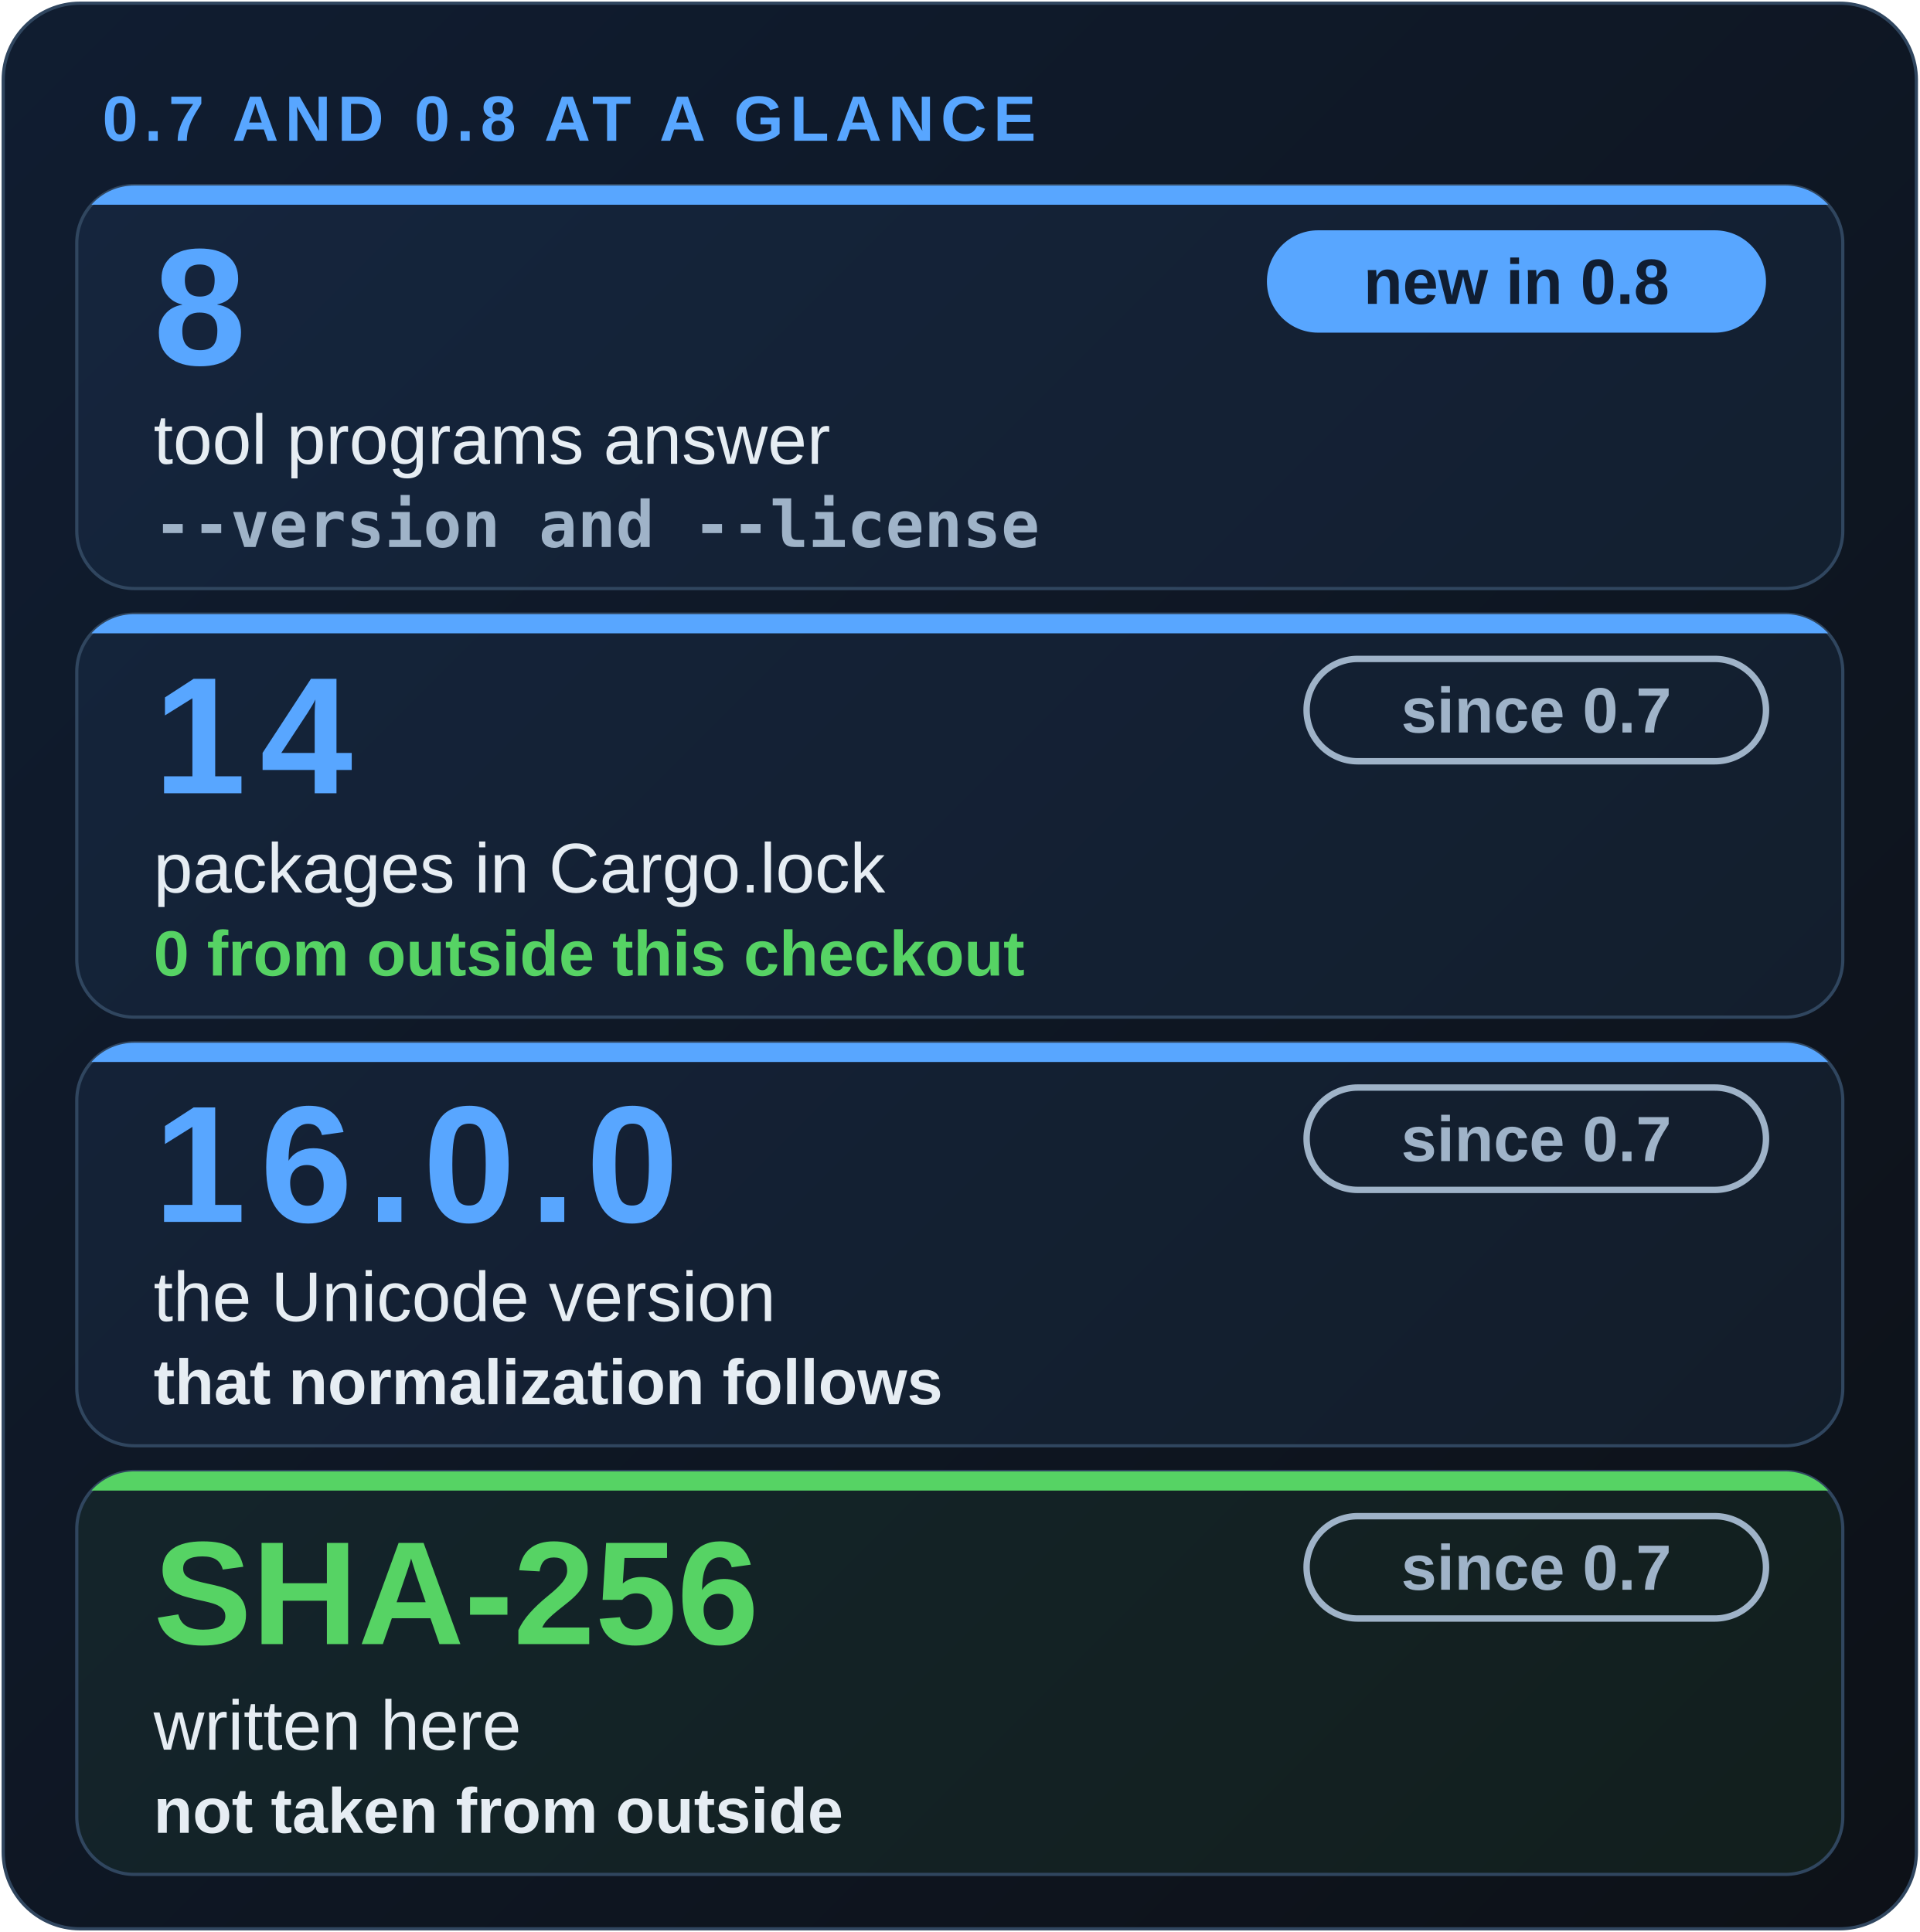
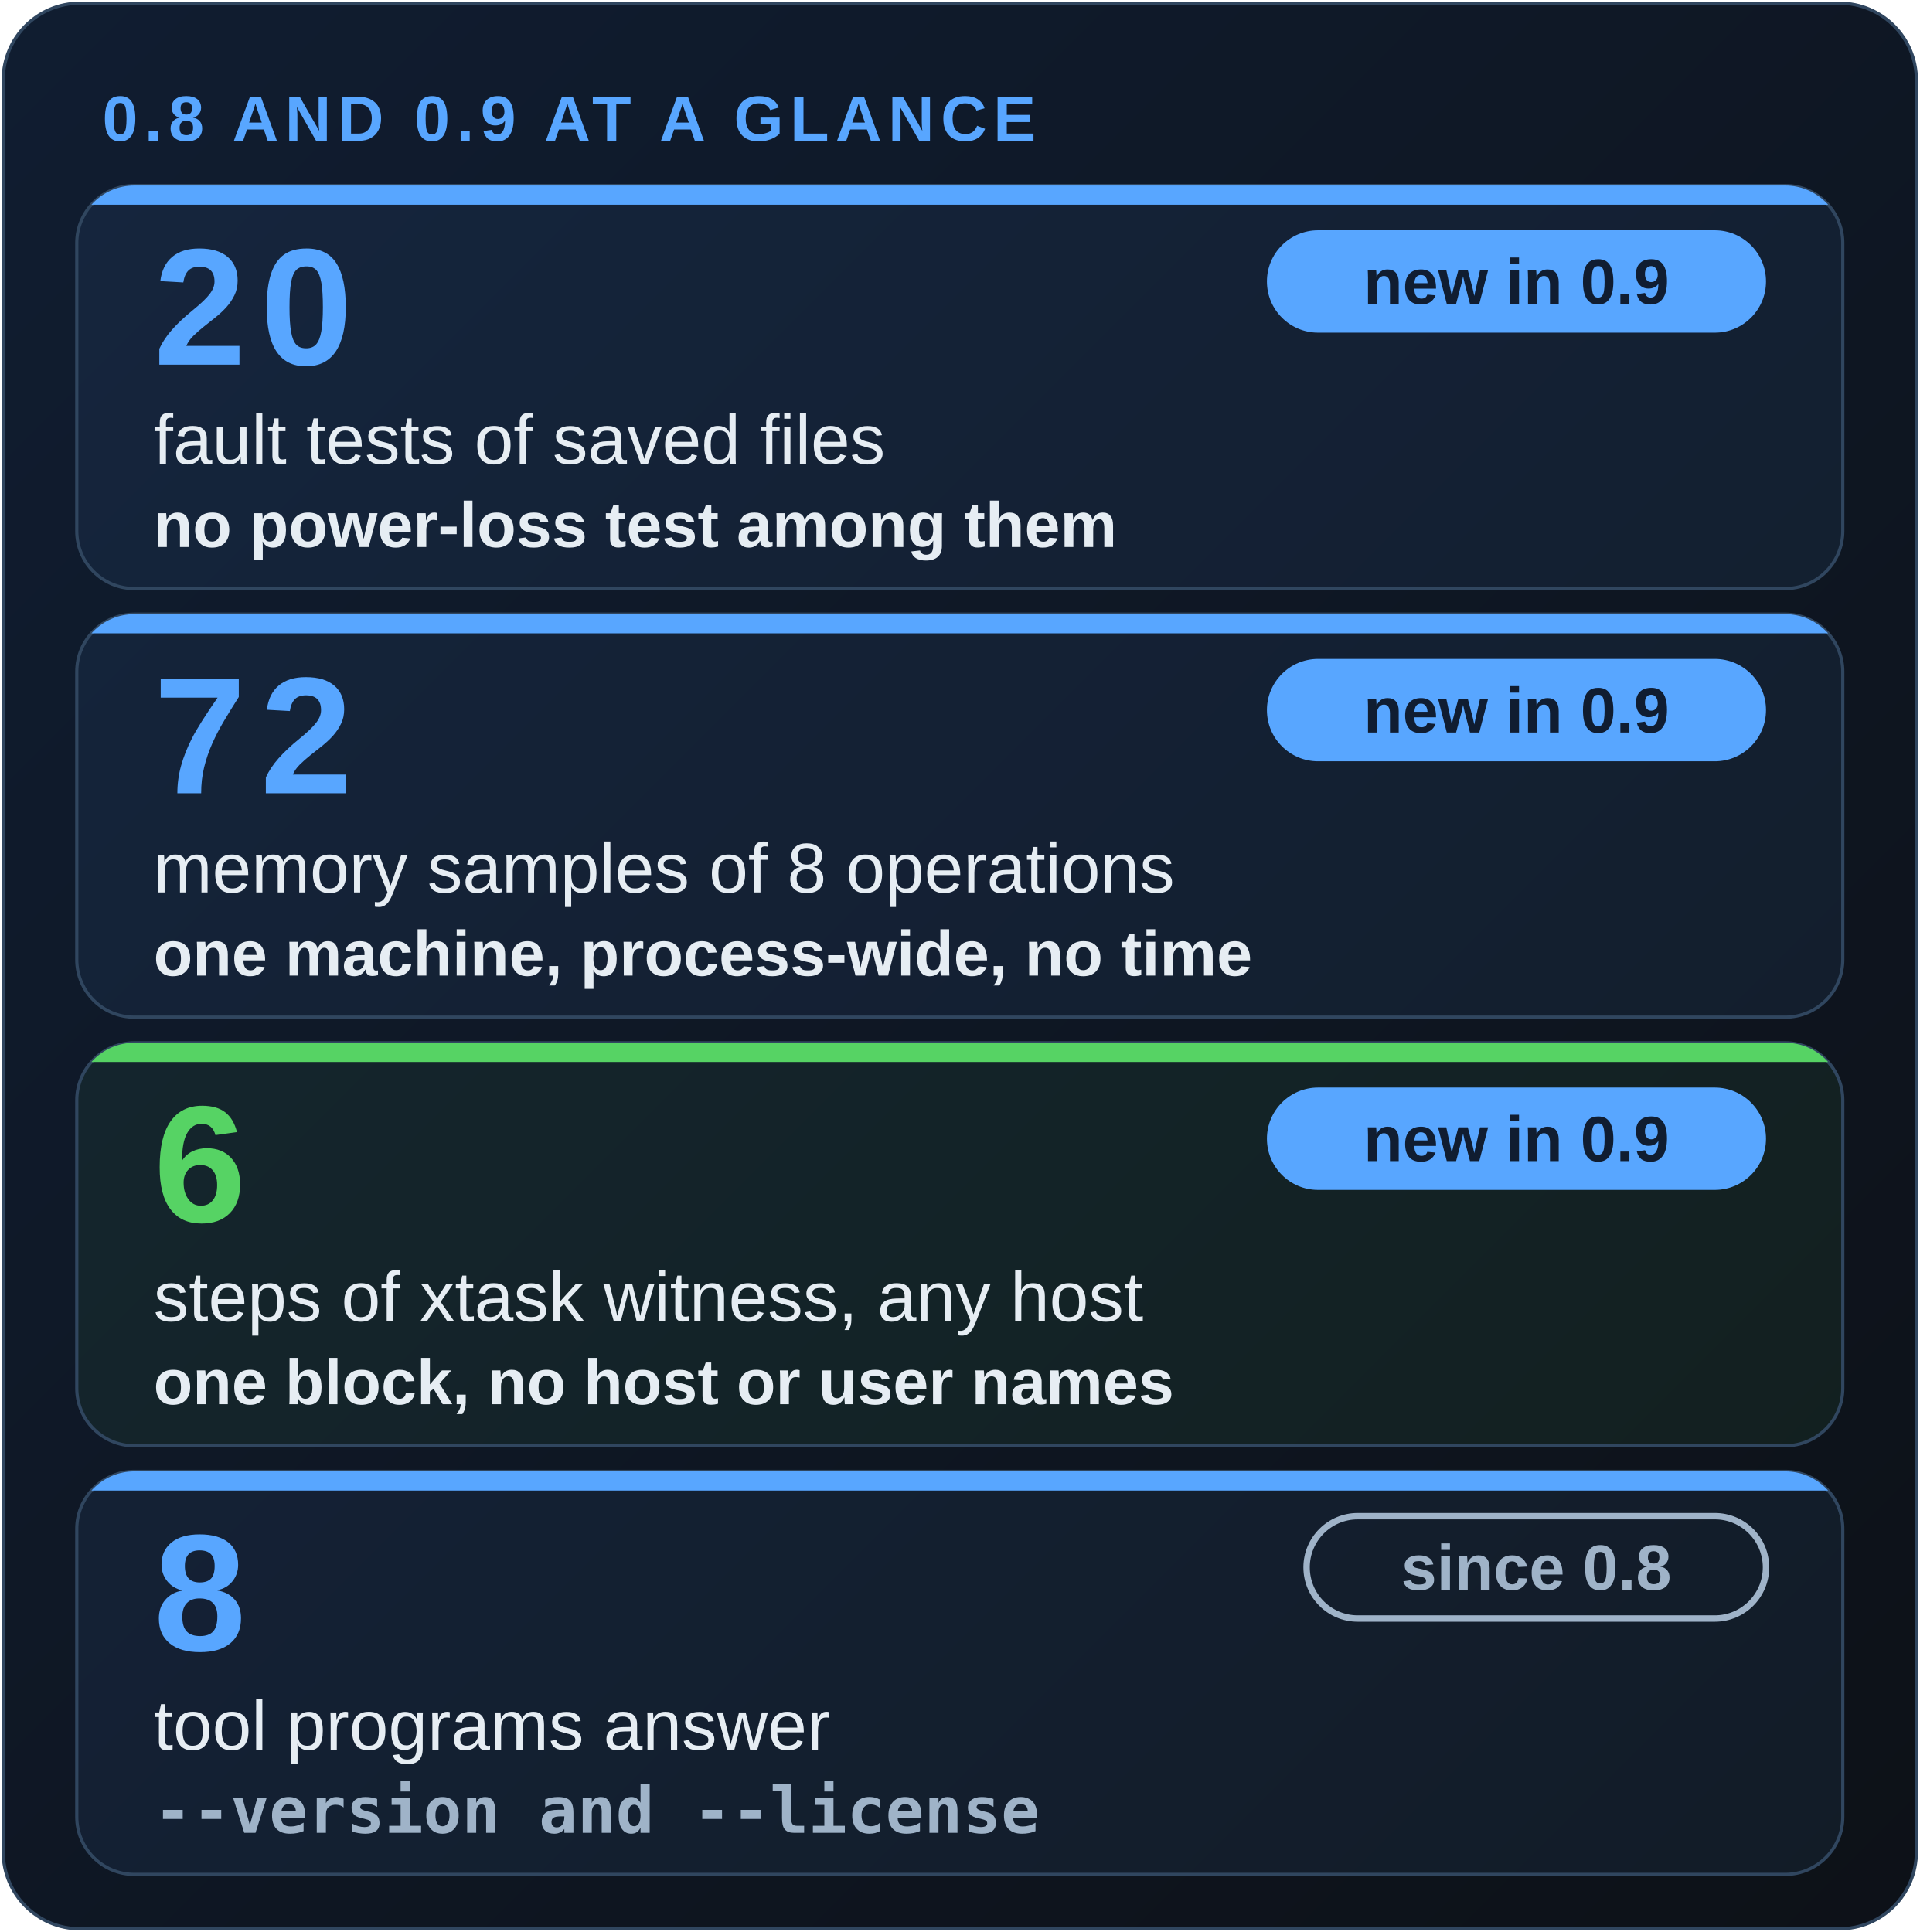
<svg xmlns="http://www.w3.org/2000/svg" width="600" height="604" viewBox="0 0 600 604" role="img" aria-labelledby="t d">
  <style>
svg{font-size:20px}
text{font-family:Arial,Helvetica,sans-serif;fill:#e6edf3}
.mono{font-family:ui-monospace,Consolas,"DejaVu Sans Mono",monospace;fill:#9fb3c8}
.kick{font-size:20px;font-weight:700;letter-spacing:2px;fill:#58a6ff}
- .gt{animation:gprise .7s cubic-bezier(.2,.8,.2,1) both}.gp{animation:gppop .8s cubic-bezier(.2,.8,.2,1) both;transform-box:fill-box;transform-origin:left bottom}.rl{animation-duration:1.4s;animation-timing-function:cubic-bezier(.2,.8,.2,1);animation-fill-mode:both}.ro52s8{animation-name:ro52s8}@keyframes ro52s8{from{transform:translateY(457.6px)}}.ro52s1{animation-name:ro52s1}@keyframes ro52s1{from{transform:translateY(57.2px)}}.ro52s4{animation-name:ro52s4}@keyframes ro52s4{from{transform:translateY(228.8px)}}.ro52s6{animation-name:ro52s6}@keyframes ro52s6{from{transform:translateY(343.2px)}}.ro52s10{animation-name:ro52s10}@keyframes ro52s10{from{transform:translateY(572.0px)}}@keyframes gprise{from{opacity:0;transform:translateY(26px)}to{opacity:1;transform:none}}@keyframes gppop{0%{opacity:0;transform:scale(.6)}70%{opacity:1;transform:scale(1.06)}to{opacity:1;transform:none}}.mut{fill:#9fb3c8}.b{font-weight:700}@media (prefers-reduced-motion:reduce){.gt,.gp,.rl,.ro52s8,.ro52s1,.ro52s4,.ro52s6,.ro52s10{animation:none}}
+ .gt{animation:gprise .7s cubic-bezier(.2,.8,.2,1) both}.gp{animation:gppop .8s cubic-bezier(.2,.8,.2,1) both;transform-box:fill-box;transform-origin:left bottom}.rl{animation-duration:1.4s;animation-timing-function:cubic-bezier(.2,.8,.2,1);animation-fill-mode:both}.ro52s2{animation-name:ro52s2}@keyframes ro52s2{from{transform:translateY(114.4px)}}.ro52s10{animation-name:ro52s10}@keyframes ro52s10{from{transform:translateY(572.0px)}}.ro52s7{animation-name:ro52s7}@keyframes ro52s7{from{transform:translateY(400.4px)}}.ro52s6{animation-name:ro52s6}@keyframes ro52s6{from{transform:translateY(343.2px)}}.ro52s8{animation-name:ro52s8}@keyframes ro52s8{from{transform:translateY(457.6px)}}@keyframes gprise{from{opacity:0;transform:translateY(26px)}to{opacity:1;transform:none}}@keyframes gppop{0%{opacity:0;transform:scale(.6)}70%{opacity:1;transform:scale(1.06)}to{opacity:1;transform:none}}.mut{fill:#9fb3c8}.b{font-weight:700}@media (prefers-reduced-motion:reduce){.gt,.gp,.rl,.ro52s2,.ro52s10,.ro52s7,.ro52s6,.ro52s8{animation:none}}
</style>
  <defs>
    <linearGradient id="bg" x2="1" y2="1">
      <stop stop-color="#101d31" />
      <stop offset="1" stop-color="#0d1117" />
    </linearGradient>
    <clipPath id="card">
      <rect x="1" y="1" width="598" height="602" rx="24" />
    </clipPath>
  </defs>
  <rect x="1" y="1" width="598" height="602" rx="24" fill="url(#bg)" stroke="#30465f" />
-   <text class="kick" x="32" y="44">0.7 AND 0.8 AT A GLANCE</text>
+   <text class="kick" x="32" y="44">0.8 AND 0.9 AT A GLANCE</text>
  <g class="gt" style="animation-delay:0.15s">
    <clipPath id="gptile0">
      <rect x="24" y="58" width="552" height="126" rx="18" />
    </clipPath>
    <rect x="24" y="58" width="552" height="126" rx="18" fill="#58a6ff" fill-opacity=".07" stroke="#30465f" />
    <rect x="24" y="58" width="552" height="6" fill="#58a6ff" clip-path="url(#gptile0)" />
    <rect x="396.0" y="72" width="156.0" height="32" rx="16" fill="#58a6ff" />
-     <text x="474.0" y="95" font-size="20" class="b" text-anchor="middle" style="fill:#101d31">new in 0.8</text>
-     <g class="roll" aria-label="8" font-size="52" font-weight="700" style="fill:#58a6ff">
+     <text x="474.0" y="95" font-size="20" class="b" text-anchor="middle" style="fill:#101d31">new in 0.9</text>
+     <g class="roll" aria-label="20" font-size="52" font-weight="700" style="fill:#58a6ff">
      <clipPath id="glroll0">
        <rect x="45.9" y="66.2" width="37.4" height="60.3" />
      </clipPath>
      <g clip-path="url(#glroll0)">
-         <g class="rl ro52s8" style="animation-delay:0.45s">
-           <text x="48.0" y="-343.6" style="fill:#58a6ff">0</text>
-           <text x="48.0" y="-286.4" style="fill:#58a6ff">1</text>
-           <text x="48.0" y="-229.2" style="fill:#58a6ff">2</text>
-           <text x="48.0" y="-172.0" style="fill:#58a6ff">3</text>
-           <text x="48.0" y="-114.8" style="fill:#58a6ff">4</text>
-           <text x="48.0" y="-57.6" style="fill:#58a6ff">5</text>
-           <text x="48.0" y="-0.4" style="fill:#58a6ff">6</text>
-           <text x="48.0" y="56.8" style="fill:#58a6ff">7</text>
-           <text class="rf" x="48.0" y="114.0" style="fill:#58a6ff">8</text>
+         <g class="rl ro52s2" style="animation-delay:0.45s">
+           <text x="48.0" y="-0.4" style="fill:#58a6ff">0</text>
+           <text x="48.0" y="56.8" style="fill:#58a6ff">1</text>
+           <text class="rf" x="48.0" y="114.0" style="fill:#58a6ff">2</text>
+         </g>
+       </g>
+       <clipPath id="glroll1">
+         <rect x="79.2" y="66.2" width="37.4" height="60.3" />
+       </clipPath>
+       <g clip-path="url(#glroll1)">
+         <g class="rl ro52s10" style="animation-delay:0.53s">
+           <text x="81.3" y="-458.0" style="fill:#58a6ff">0</text>
+           <text x="81.3" y="-400.8" style="fill:#58a6ff">1</text>
+           <text x="81.3" y="-343.6" style="fill:#58a6ff">2</text>
+           <text x="81.3" y="-286.4" style="fill:#58a6ff">3</text>
+           <text x="81.3" y="-229.2" style="fill:#58a6ff">4</text>
+           <text x="81.3" y="-172.0" style="fill:#58a6ff">5</text>
+           <text x="81.3" y="-114.8" style="fill:#58a6ff">6</text>
+           <text x="81.3" y="-57.6" style="fill:#58a6ff">7</text>
+           <text x="81.3" y="-0.4" style="fill:#58a6ff">8</text>
+           <text x="81.3" y="56.8" style="fill:#58a6ff">9</text>
+           <text class="rf" x="81.3" y="114.0" style="fill:#58a6ff">0</text>
        </g>
      </g>
    </g>
-     <text x="48" y="145" font-size="22">tool programs answer</text>
-     <text class="mono b" x="48" y="171" font-size="20" style="fill:#9fb3c8">--version and --license</text>
+     <text x="48" y="145" font-size="22">fault tests of saved files</text>
+     <text class="b" x="48" y="171" font-size="20" style="fill:#e6edf3">no power-loss test among them</text>
  </g>
  <g class="gt" style="animation-delay:0.45s">
    <clipPath id="gptile1">
      <rect x="24" y="192" width="552" height="126" rx="18" />
    </clipPath>
    <rect x="24" y="192" width="552" height="126" rx="18" fill="#58a6ff" fill-opacity=".07" stroke="#30465f" />
    <rect x="24" y="192" width="552" height="6" fill="#58a6ff" clip-path="url(#gptile1)" />
-     <rect x="408.4" y="206" width="143.6" height="32" rx="16" fill="none" stroke="#9fb3c8" stroke-width="2" />
-     <text x="480.2" y="229" font-size="20" class="b" text-anchor="middle" style="fill:#9fb3c8">since 0.7</text>
-     <g class="roll" aria-label="14" font-size="52" font-weight="700" style="fill:#58a6ff">
-       <clipPath id="glroll1">
+     <rect x="396.0" y="206" width="156.0" height="32" rx="16" fill="#58a6ff" />
+     <text x="474.0" y="229" font-size="20" class="b" text-anchor="middle" style="fill:#101d31">new in 0.9</text>
+     <g class="roll" aria-label="72" font-size="52" font-weight="700" style="fill:#58a6ff">
+       <clipPath id="glroll2">
        <rect x="45.9" y="200.2" width="37.4" height="60.3" />
      </clipPath>
-       <g clip-path="url(#glroll1)">
-         <g class="rl ro52s1" style="animation-delay:0.75s">
-           <text x="48.0" y="190.8" style="fill:#58a6ff">0</text>
-           <text class="rf" x="48.0" y="248.0" style="fill:#58a6ff">1</text>
+       <g clip-path="url(#glroll2)">
+         <g class="rl ro52s7" style="animation-delay:0.75s">
+           <text x="48.0" y="-152.4" style="fill:#58a6ff">0</text>
+           <text x="48.0" y="-95.2" style="fill:#58a6ff">1</text>
+           <text x="48.0" y="-38.0" style="fill:#58a6ff">2</text>
+           <text x="48.0" y="19.2" style="fill:#58a6ff">3</text>
+           <text x="48.0" y="76.4" style="fill:#58a6ff">4</text>
+           <text x="48.0" y="133.6" style="fill:#58a6ff">5</text>
+           <text x="48.0" y="190.8" style="fill:#58a6ff">6</text>
+           <text class="rf" x="48.0" y="248.0" style="fill:#58a6ff">7</text>
        </g>
      </g>
-       <clipPath id="glroll2">
+       <clipPath id="glroll3">
        <rect x="79.2" y="200.2" width="37.4" height="60.3" />
      </clipPath>
-       <g clip-path="url(#glroll2)">
-         <g class="rl ro52s4" style="animation-delay:0.83s">
-           <text x="81.3" y="19.2" style="fill:#58a6ff">0</text>
-           <text x="81.3" y="76.4" style="fill:#58a6ff">1</text>
-           <text x="81.3" y="133.6" style="fill:#58a6ff">2</text>
-           <text x="81.3" y="190.8" style="fill:#58a6ff">3</text>
-           <text class="rf" x="81.3" y="248.0" style="fill:#58a6ff">4</text>
+       <g clip-path="url(#glroll3)">
+         <g class="rl ro52s2" style="animation-delay:0.83s">
+           <text x="81.3" y="133.6" style="fill:#58a6ff">0</text>
+           <text x="81.3" y="190.8" style="fill:#58a6ff">1</text>
+           <text class="rf" x="81.3" y="248.0" style="fill:#58a6ff">2</text>
        </g>
      </g>
    </g>
-     <text x="48" y="279" font-size="22">packages in Cargo.lock</text>
-     <text class="b" x="48" y="305" font-size="20" style="fill:#56d364">0 from outside this checkout</text>
+     <text x="48" y="279" font-size="22">memory samples of 8 operations</text>
+     <text class="b" x="48" y="305" font-size="20" style="fill:#e6edf3">one machine, process-wide, no time</text>
  </g>
  <g class="gt" style="animation-delay:0.75s">
    <clipPath id="gptile2">
      <rect x="24" y="326" width="552" height="126" rx="18" />
    </clipPath>
-     <rect x="24" y="326" width="552" height="126" rx="18" fill="#58a6ff" fill-opacity=".07" stroke="#30465f" />
-     <rect x="24" y="326" width="552" height="6" fill="#58a6ff" clip-path="url(#gptile2)" />
-     <rect x="408.4" y="340" width="143.6" height="32" rx="16" fill="none" stroke="#9fb3c8" stroke-width="2" />
-     <text x="480.2" y="363" font-size="20" class="b" text-anchor="middle" style="fill:#9fb3c8">since 0.7</text>
-     <g class="roll" aria-label="16.0.0" font-size="52" font-weight="700" style="fill:#58a6ff">
-       <clipPath id="glroll3">
+     <rect x="24" y="326" width="552" height="126" rx="18" fill="#56d364" fill-opacity=".07" stroke="#30465f" />
+     <rect x="24" y="326" width="552" height="6" fill="#56d364" clip-path="url(#gptile2)" />
+     <rect x="396.0" y="340" width="156.0" height="32" rx="16" fill="#58a6ff" />
+     <text x="474.0" y="363" font-size="20" class="b" text-anchor="middle" style="fill:#101d31">new in 0.9</text>
+     <g class="roll" aria-label="6" font-size="52" font-weight="700" style="fill:#56d364">
+       <clipPath id="glroll4">
        <rect x="45.9" y="334.2" width="37.4" height="60.3" />
      </clipPath>
-       <g clip-path="url(#glroll3)">
-         <g class="rl ro52s1" style="animation-delay:1.05s">
-           <text x="48.0" y="324.8" style="fill:#58a6ff">0</text>
-           <text class="rf" x="48.0" y="382.0" style="fill:#58a6ff">1</text>
-         </g>
-       </g>
-       <clipPath id="glroll4">
-         <rect x="79.2" y="334.2" width="37.4" height="60.3" />
-       </clipPath>
      <g clip-path="url(#glroll4)">
-         <g class="rl ro52s6" style="animation-delay:1.13s">
-           <text x="81.3" y="38.8" style="fill:#58a6ff">0</text>
-           <text x="81.3" y="96.0" style="fill:#58a6ff">1</text>
-           <text x="81.3" y="153.2" style="fill:#58a6ff">2</text>
-           <text x="81.3" y="210.4" style="fill:#58a6ff">3</text>
-           <text x="81.3" y="267.6" style="fill:#58a6ff">4</text>
-           <text x="81.3" y="324.8" style="fill:#58a6ff">5</text>
-           <text class="rf" x="81.3" y="382.0" style="fill:#58a6ff">6</text>
-         </g>
-       </g>
-       <text class="rf" x="114.6" y="382.0" style="fill:#58a6ff">.</text>
-       <clipPath id="glroll5">
-         <rect x="130.2" y="334.2" width="37.4" height="60.3" />
-       </clipPath>
-       <g clip-path="url(#glroll5)">
-         <g class="rl ro52s10" style="animation-delay:1.29s">
-           <text x="132.2" y="-190.0" style="fill:#58a6ff">0</text>
-           <text x="132.2" y="-132.8" style="fill:#58a6ff">1</text>
-           <text x="132.2" y="-75.6" style="fill:#58a6ff">2</text>
-           <text x="132.2" y="-18.4" style="fill:#58a6ff">3</text>
-           <text x="132.2" y="38.8" style="fill:#58a6ff">4</text>
-           <text x="132.2" y="96.0" style="fill:#58a6ff">5</text>
-           <text x="132.2" y="153.2" style="fill:#58a6ff">6</text>
-           <text x="132.2" y="210.4" style="fill:#58a6ff">7</text>
-           <text x="132.2" y="267.6" style="fill:#58a6ff">8</text>
-           <text x="132.2" y="324.8" style="fill:#58a6ff">9</text>
-           <text class="rf" x="132.2" y="382.0" style="fill:#58a6ff">0</text>
-         </g>
-       </g>
-       <text class="rf" x="165.5" y="382.0" style="fill:#58a6ff">.</text>
-       <clipPath id="glroll6">
-         <rect x="181.1" y="334.2" width="37.4" height="60.3" />
-       </clipPath>
-       <g clip-path="url(#glroll6)">
-         <g class="rl ro52s10" style="animation-delay:1.45s">
-           <text x="183.2" y="-190.0" style="fill:#58a6ff">0</text>
-           <text x="183.2" y="-132.8" style="fill:#58a6ff">1</text>
-           <text x="183.2" y="-75.6" style="fill:#58a6ff">2</text>
-           <text x="183.2" y="-18.4" style="fill:#58a6ff">3</text>
-           <text x="183.2" y="38.8" style="fill:#58a6ff">4</text>
-           <text x="183.2" y="96.0" style="fill:#58a6ff">5</text>
-           <text x="183.2" y="153.2" style="fill:#58a6ff">6</text>
-           <text x="183.2" y="210.4" style="fill:#58a6ff">7</text>
-           <text x="183.2" y="267.6" style="fill:#58a6ff">8</text>
-           <text x="183.2" y="324.8" style="fill:#58a6ff">9</text>
-           <text class="rf" x="183.2" y="382.0" style="fill:#58a6ff">0</text>
+         <g class="rl ro52s6" style="animation-delay:1.05s">
+           <text x="48.0" y="38.8" style="fill:#56d364">0</text>
+           <text x="48.0" y="96.0" style="fill:#56d364">1</text>
+           <text x="48.0" y="153.2" style="fill:#56d364">2</text>
+           <text x="48.0" y="210.4" style="fill:#56d364">3</text>
+           <text x="48.0" y="267.6" style="fill:#56d364">4</text>
+           <text x="48.0" y="324.8" style="fill:#56d364">5</text>
+           <text class="rf" x="48.0" y="382.0" style="fill:#56d364">6</text>
        </g>
      </g>
    </g>
-     <text x="48" y="413" font-size="22">the Unicode version</text>
-     <text class="b" x="48" y="439" font-size="20" style="fill:#e6edf3">that normalization follows</text>
+     <text x="48" y="413" font-size="22">steps of xtask witness, any host</text>
+     <text class="b" x="48" y="439" font-size="20" style="fill:#e6edf3">one block, no host or user names</text>
  </g>
  <g class="gt" style="animation-delay:1.05s">
    <clipPath id="gptile3">
      <rect x="24" y="460" width="552" height="126" rx="18" />
    </clipPath>
-     <rect x="24" y="460" width="552" height="126" rx="18" fill="#56d364" fill-opacity=".07" stroke="#30465f" />
-     <rect x="24" y="460" width="552" height="6" fill="#56d364" clip-path="url(#gptile3)" />
+     <rect x="24" y="460" width="552" height="126" rx="18" fill="#58a6ff" fill-opacity=".07" stroke="#30465f" />
+     <rect x="24" y="460" width="552" height="6" fill="#58a6ff" clip-path="url(#gptile3)" />
    <rect x="408.4" y="474" width="143.6" height="32" rx="16" fill="none" stroke="#9fb3c8" stroke-width="2" />
-     <text x="480.2" y="497" font-size="20" class="b" text-anchor="middle" style="fill:#9fb3c8">since 0.7</text>
-     <text class="gp" style="animation-delay:1.45s;fill:#56d364" x="48" y="514" font-size="46" font-weight="700">SHA-256</text>
-     <text x="48" y="547" font-size="22">written here</text>
-     <text class="b" x="48" y="573" font-size="20" style="fill:#e6edf3">not taken from outside</text>
+     <text x="480.2" y="497" font-size="20" class="b" text-anchor="middle" style="fill:#9fb3c8">since 0.8</text>
+     <g class="roll" aria-label="8" font-size="52" font-weight="700" style="fill:#58a6ff">
+       <clipPath id="glroll5">
+         <rect x="45.9" y="468.2" width="37.4" height="60.3" />
+       </clipPath>
+       <g clip-path="url(#glroll5)">
+         <g class="rl ro52s8" style="animation-delay:1.35s">
+           <text x="48.0" y="58.4" style="fill:#58a6ff">0</text>
+           <text x="48.0" y="115.6" style="fill:#58a6ff">1</text>
+           <text x="48.0" y="172.8" style="fill:#58a6ff">2</text>
+           <text x="48.0" y="230.0" style="fill:#58a6ff">3</text>
+           <text x="48.0" y="287.2" style="fill:#58a6ff">4</text>
+           <text x="48.0" y="344.4" style="fill:#58a6ff">5</text>
+           <text x="48.0" y="401.6" style="fill:#58a6ff">6</text>
+           <text x="48.0" y="458.8" style="fill:#58a6ff">7</text>
+           <text class="rf" x="48.0" y="516.0" style="fill:#58a6ff">8</text>
+         </g>
+       </g>
+     </g>
+     <text x="48" y="547" font-size="22">tool programs answer</text>
+     <text class="mono b" x="48" y="573" font-size="20" style="fill:#9fb3c8">--version and --license</text>
  </g>
</svg>
